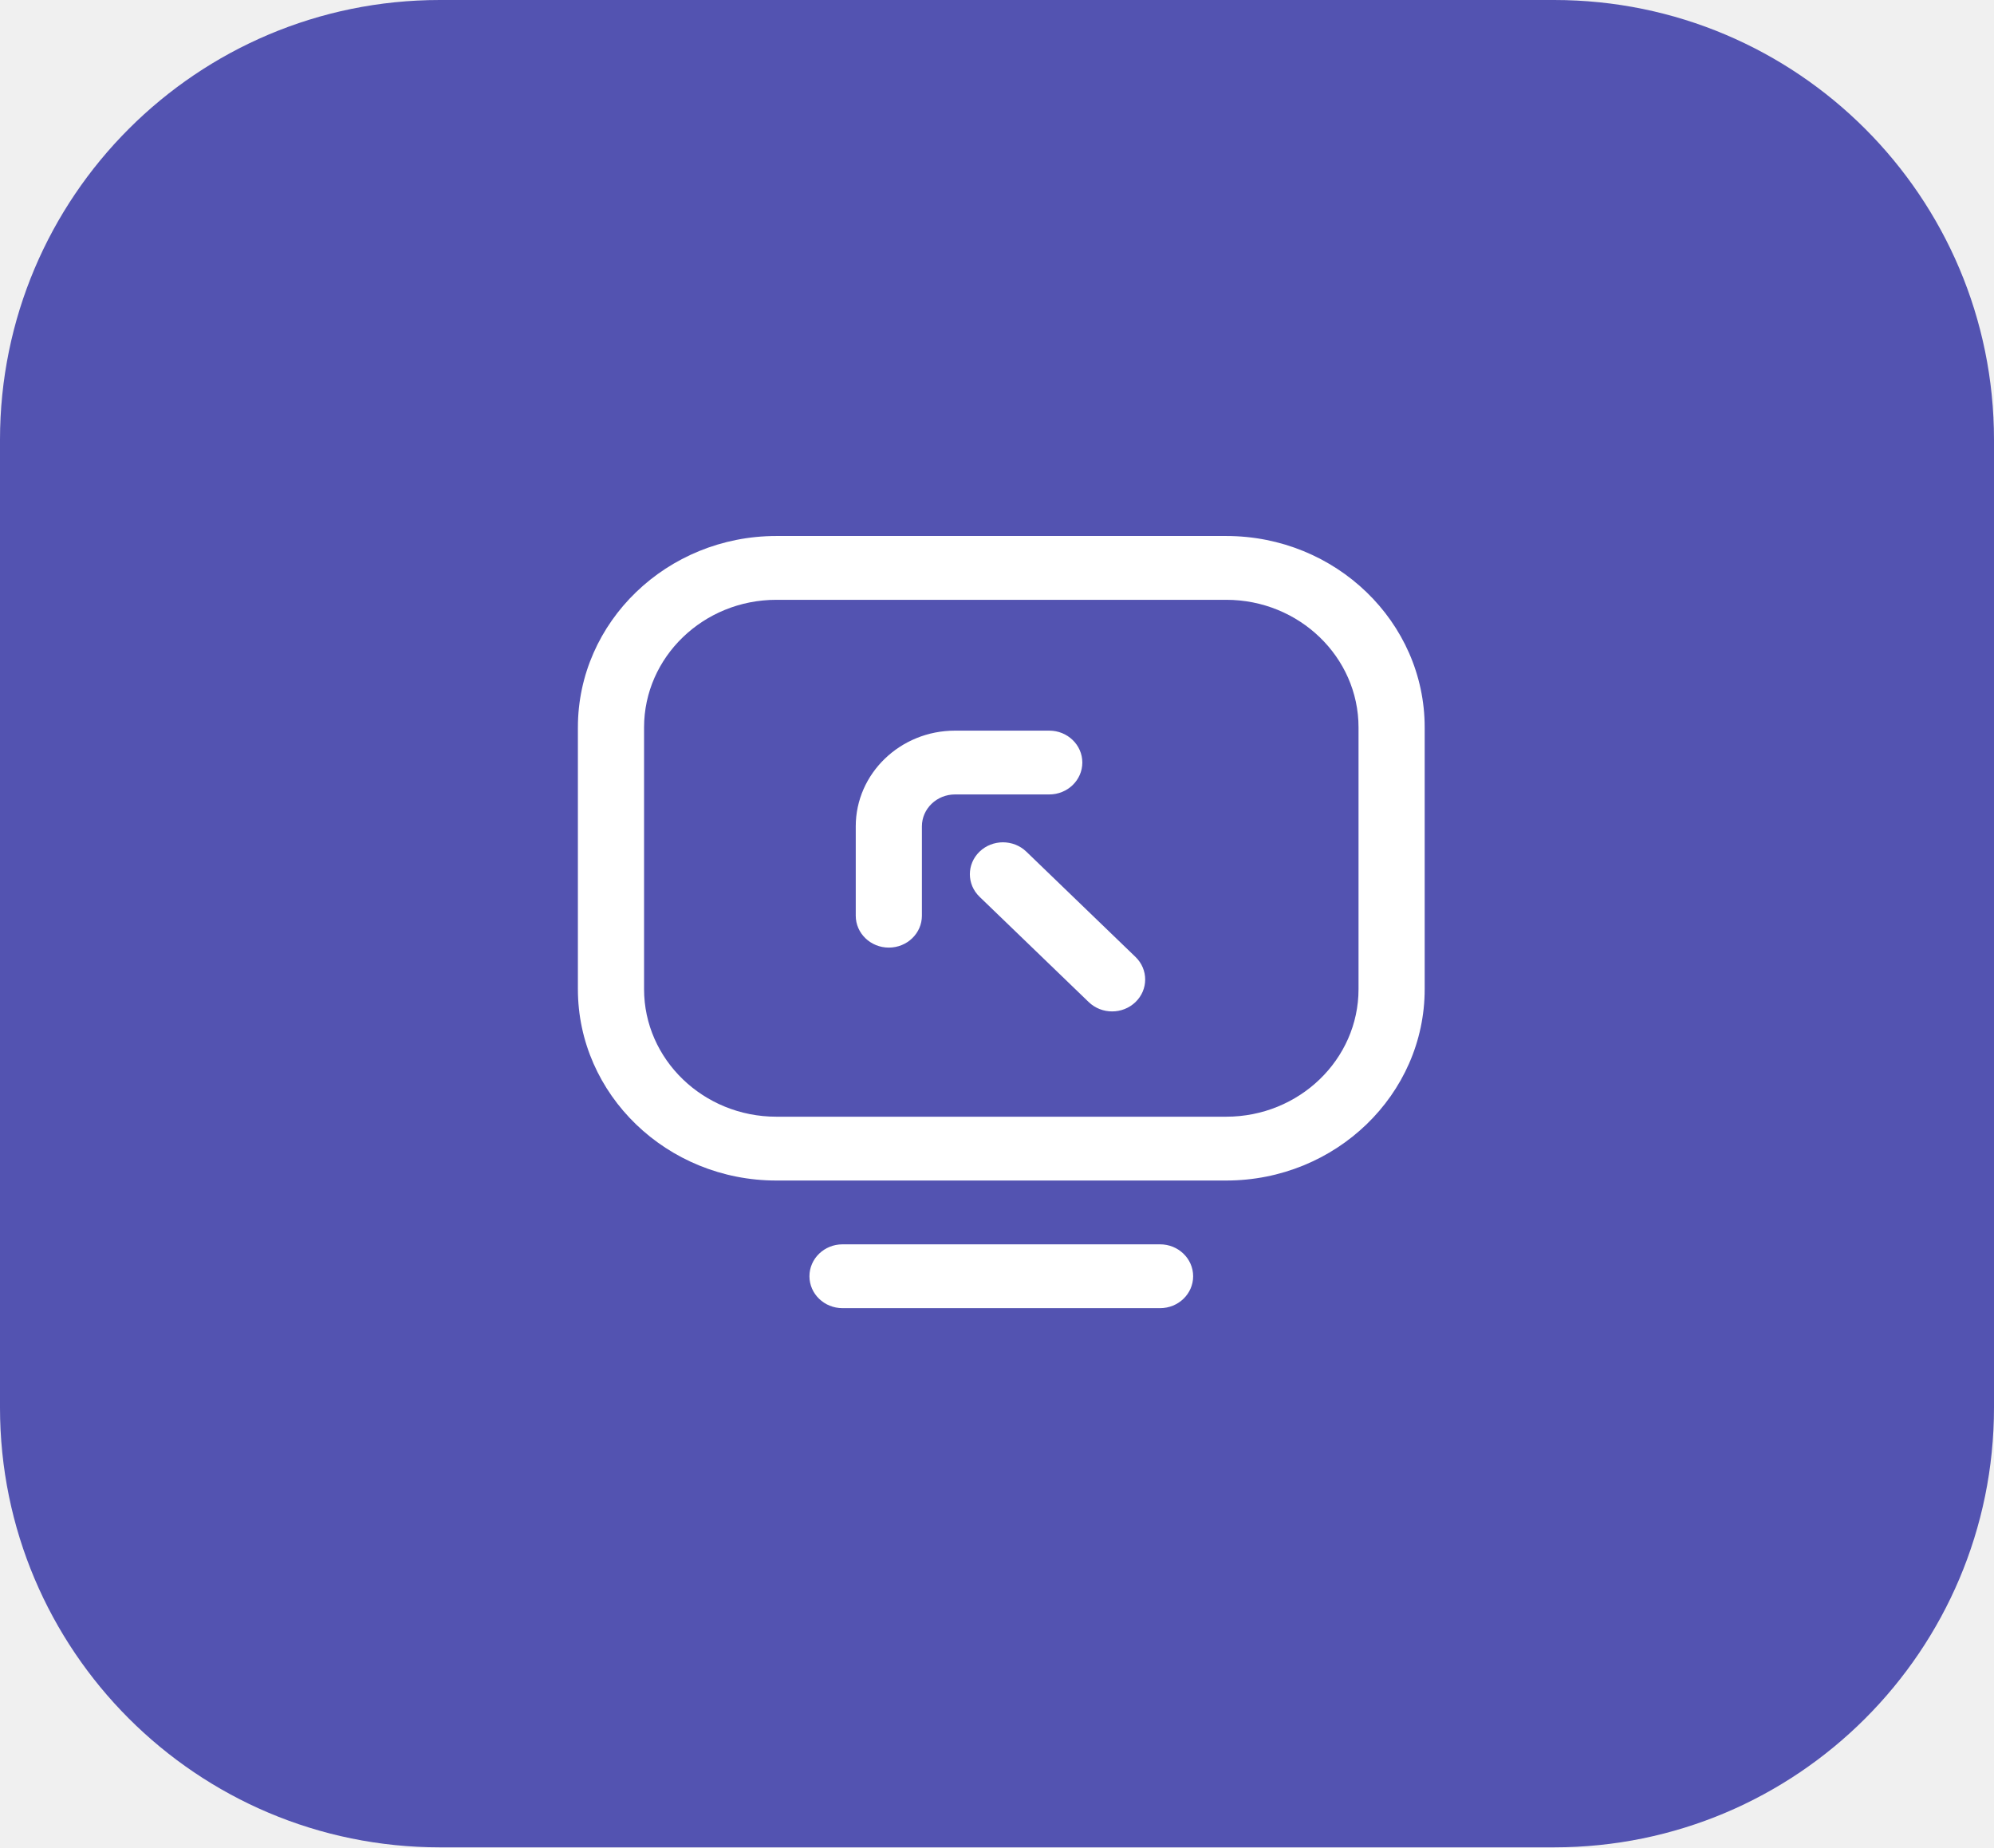
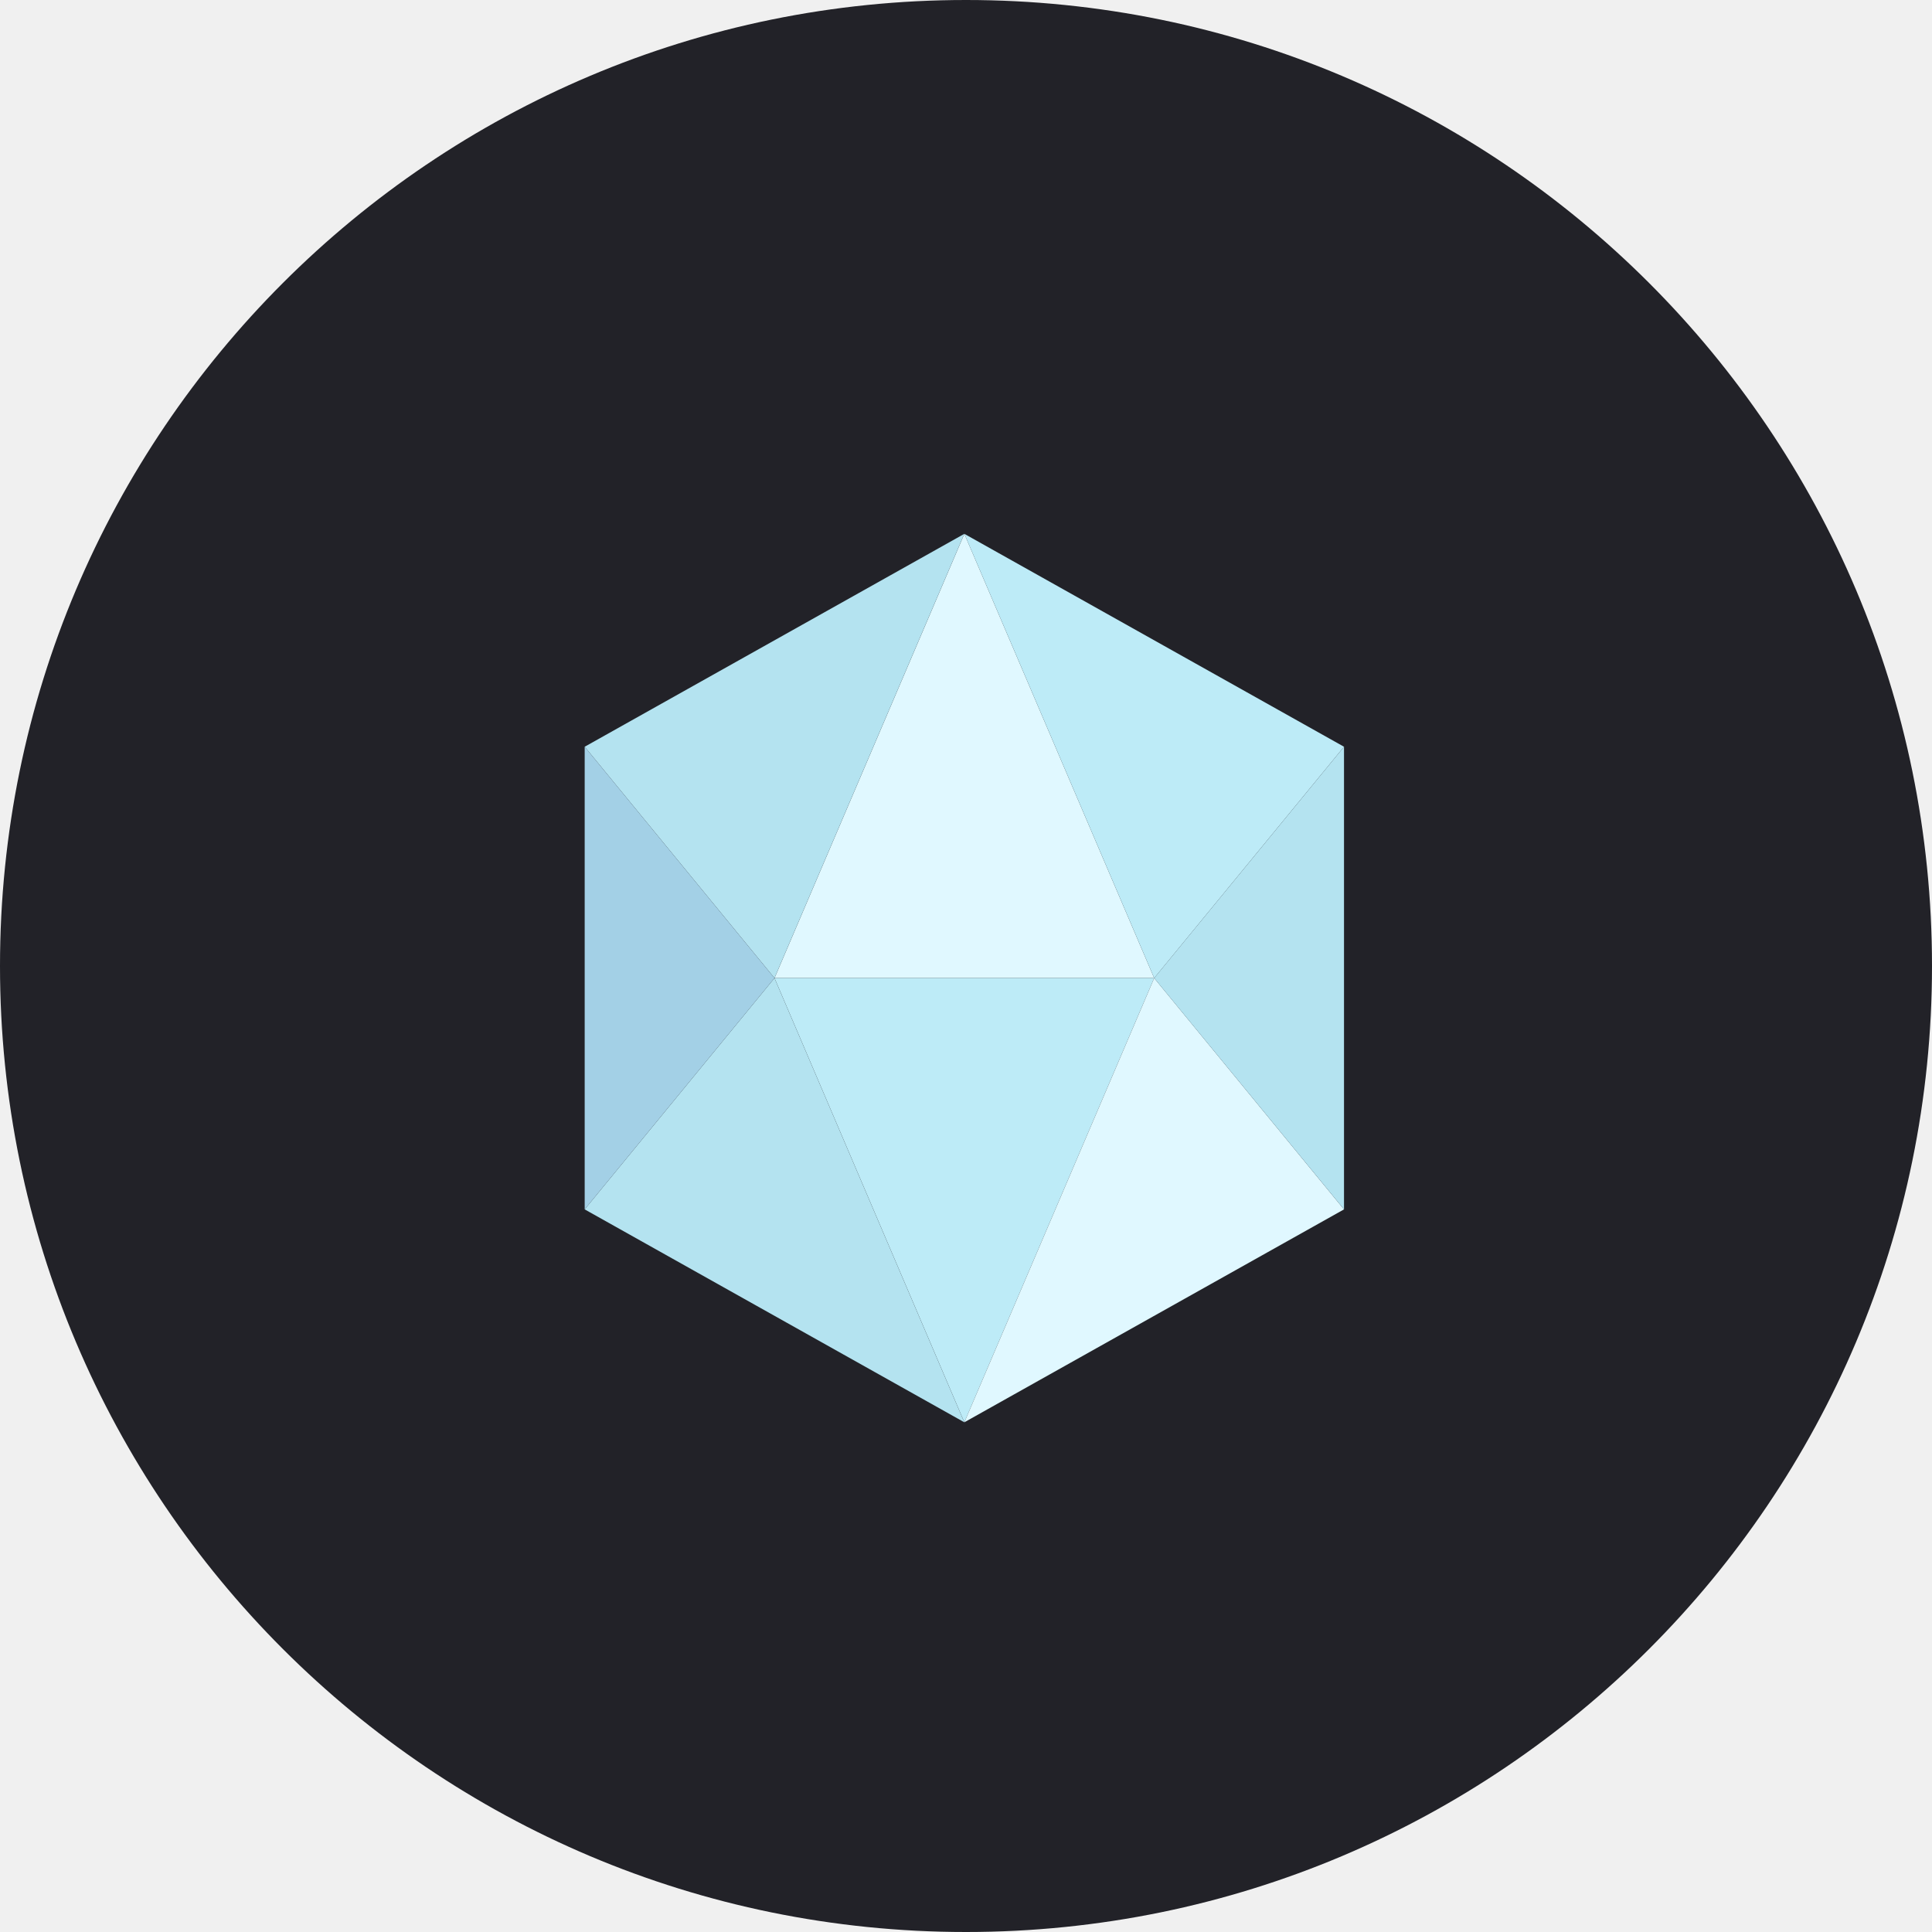
- <svg xmlns="http://www.w3.org/2000/svg" width="136" height="126" viewBox="0 0 136 126" fill="none">
-   <rect width="136" height="126" rx="30" fill="#5353B1" />
-   <path d="M83.634 80.519H52.949C45.487 80.519 39.415 74.662 39.415 67.464V49.616C39.415 42.416 45.488 36.558 52.952 36.558H83.634C91.098 36.558 97.17 42.416 97.17 49.616V67.461C97.17 74.661 91.098 80.519 83.634 80.519ZM52.952 40.911C47.976 40.911 43.928 44.816 43.928 49.616V67.464C43.928 72.262 47.975 76.166 52.949 76.166H83.634C88.61 76.166 92.658 72.261 92.658 67.461V49.616C92.658 44.816 88.61 40.911 83.634 40.911H52.952ZM81.378 87.048C81.378 85.846 80.368 84.871 79.122 84.871H57.464C56.218 84.871 55.208 85.846 55.208 87.048C55.208 88.25 56.218 89.224 57.464 89.224H79.122C80.368 89.224 81.378 88.25 81.378 87.048ZM60.622 64.632C59.376 64.632 58.366 63.658 58.366 62.456V56.362C58.366 52.762 61.402 49.834 65.134 49.834H71.564C72.81 49.834 73.82 50.808 73.82 52.01C73.82 53.212 72.81 54.186 71.564 54.186H65.134C63.891 54.186 62.878 55.162 62.878 56.362V62.456C62.878 63.658 61.868 64.632 60.622 64.632ZM77.446 68.347C78.327 67.497 78.327 66.119 77.446 65.269L70.001 58.088C69.12 57.238 67.691 57.238 66.81 58.088C65.929 58.938 65.929 60.316 66.81 61.166L74.255 68.347C74.696 68.772 75.273 68.985 75.851 68.985C76.428 68.985 77.005 68.772 77.446 68.347Z" fill="white" />
+ <svg xmlns="http://www.w3.org/2000/svg" width="76" height="76" viewBox="0 0 76 76" fill="none">
+   <circle cx="38" cy="38" r="38" fill="#222228" />
+   <path d="M30.467 38.475L37.935 21L45.403 38.475H30.467Z" fill="#E0F8FF" />
+   <path d="M45.403 38.475L37.935 55.949L30.467 38.475H45.403Z" fill="#BDEBF7" />
+   <path d="M52.87 29.375L45.403 38.475L37.935 21L52.87 29.375Z" fill="#BDEBF7" />
+   <path d="M37.934 21L30.466 38.475L23 29.375L37.934 21Z" fill="#B4E3F0" />
+   <path d="M23 47.574L30.466 38.475L37.934 55.949L23 47.574Z" fill="#B4E3F0" />
+   <path d="M52.87 47.574L45.403 38.475L37.935 55.949L52.87 47.574Z" fill="#E0F8FF" />
+   <path d="M23 29.375V47.574L30.466 38.475L23 29.375Z" fill="#A3D0E6" />
+   <path d="M52.87 29.375L45.402 38.475L52.87 47.574V29.375Z" fill="#B4E3F0" />
</svg>
